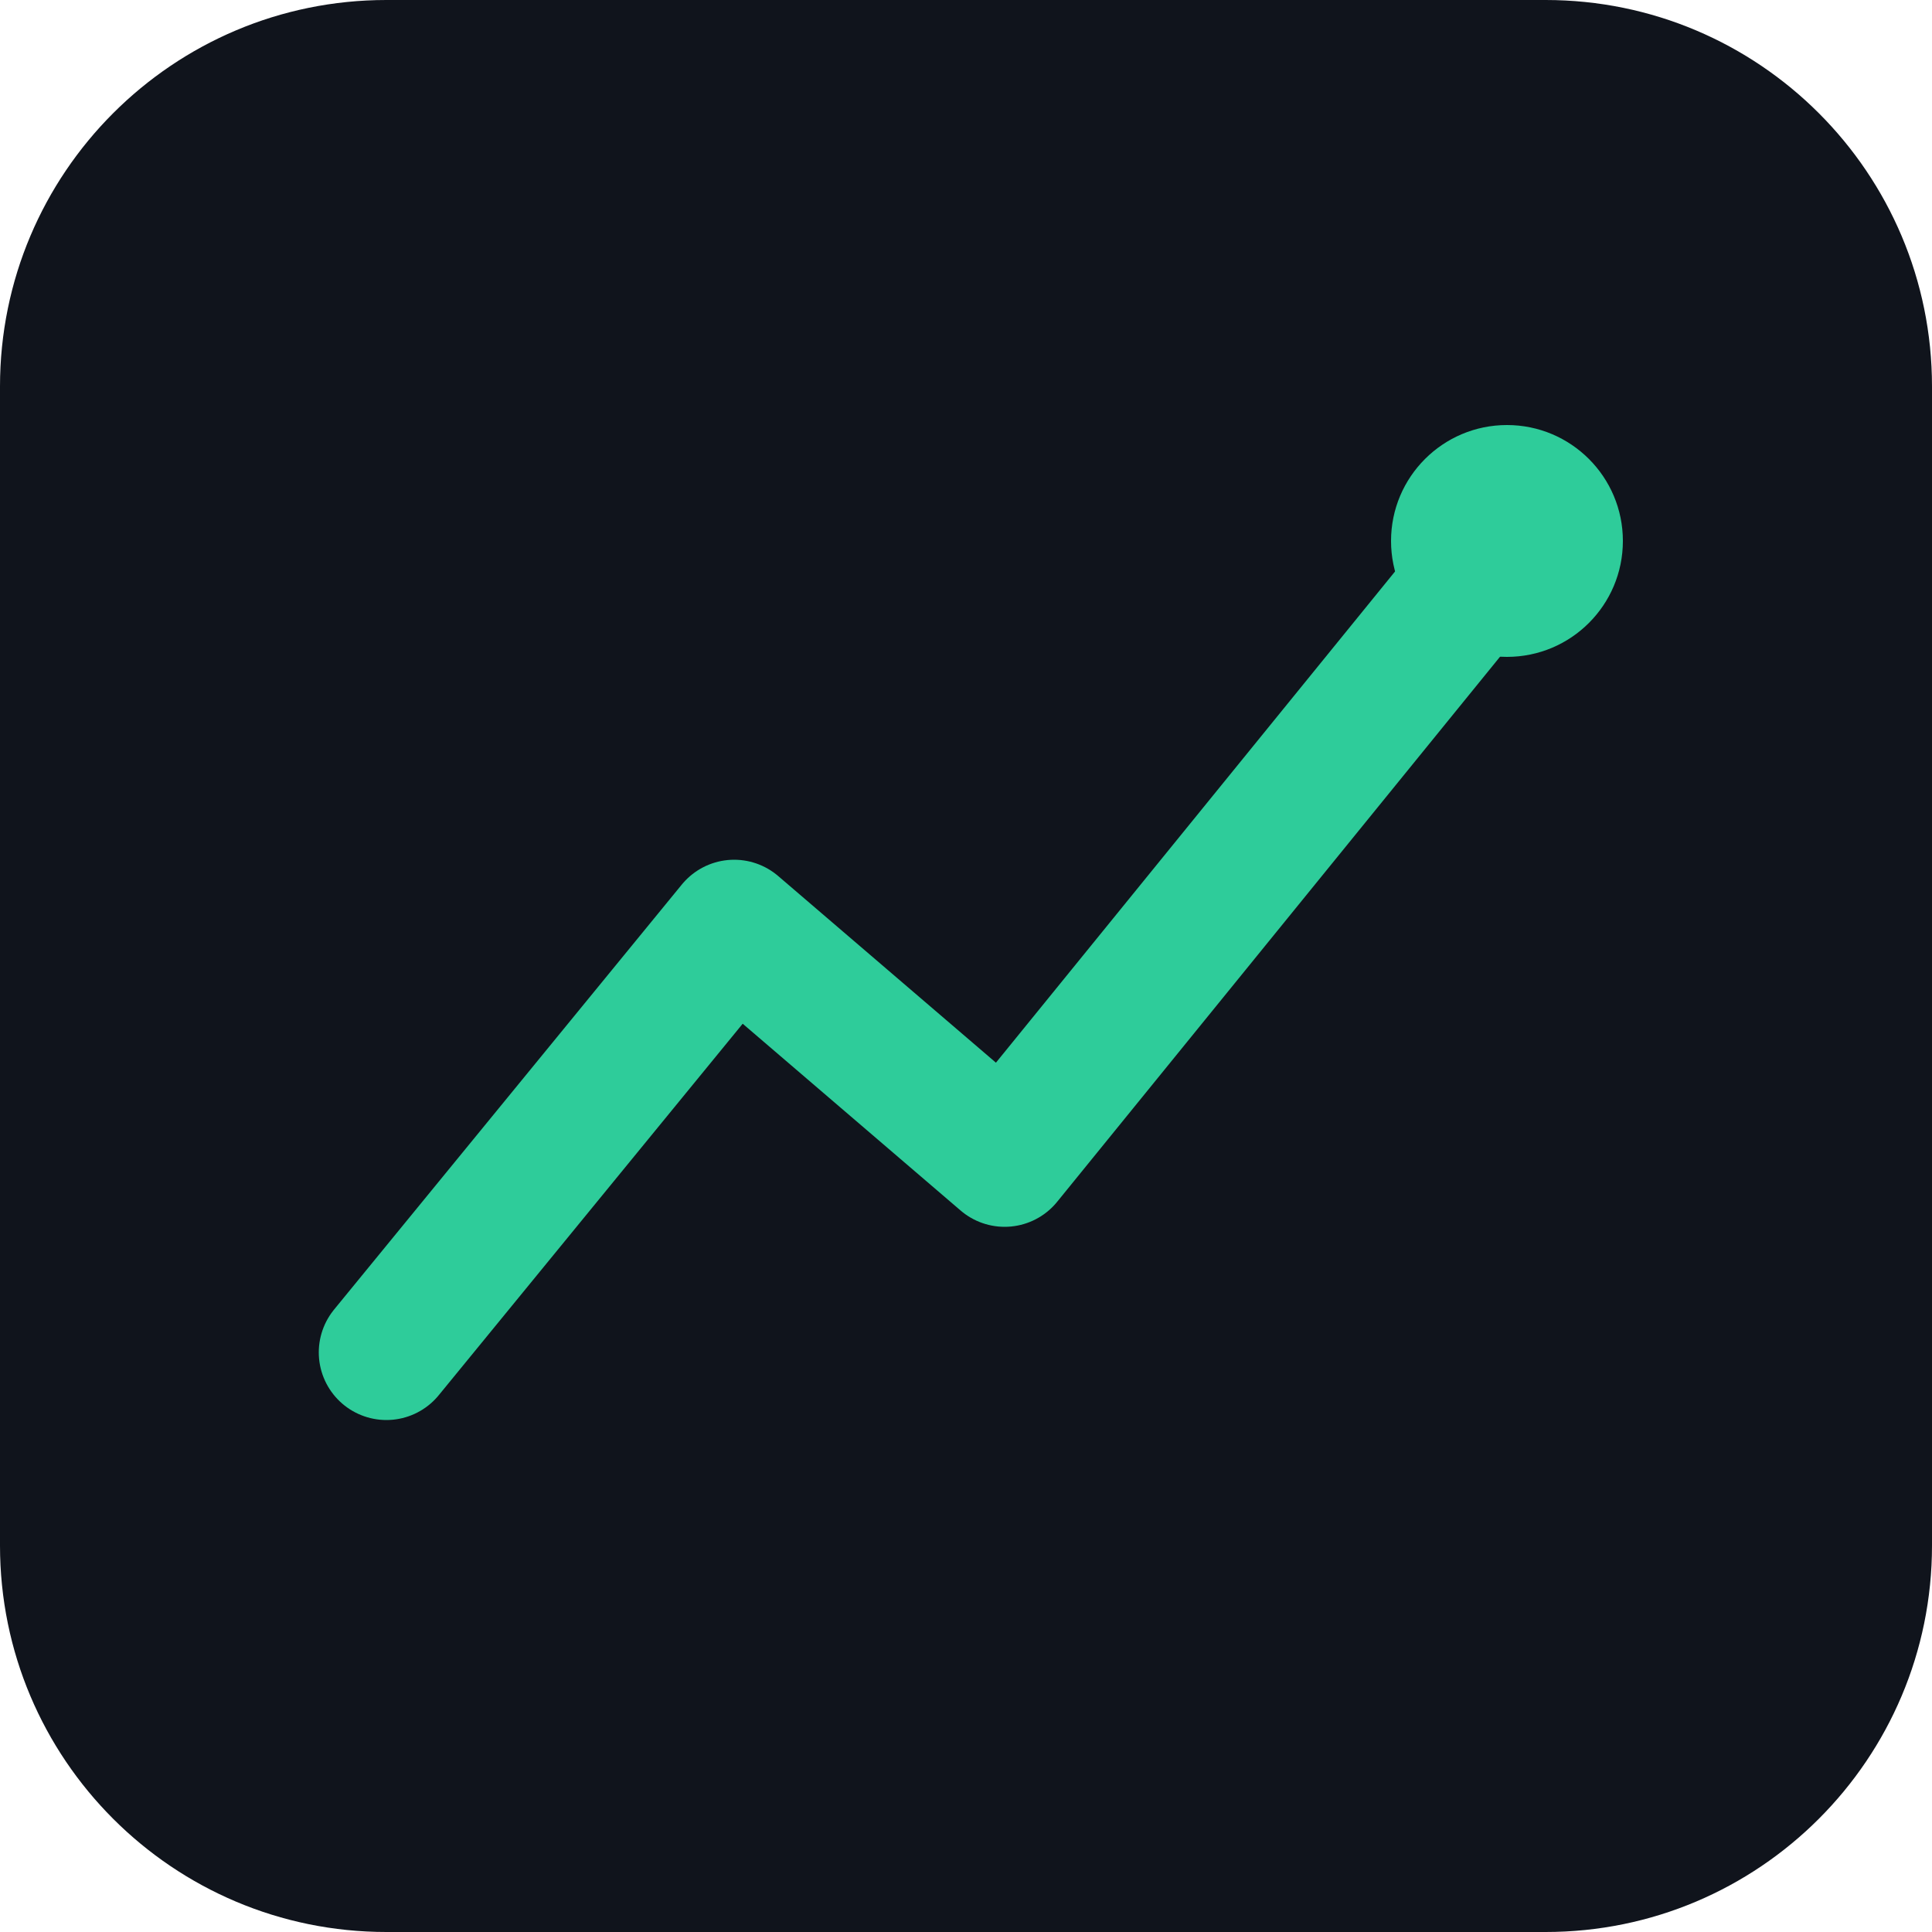
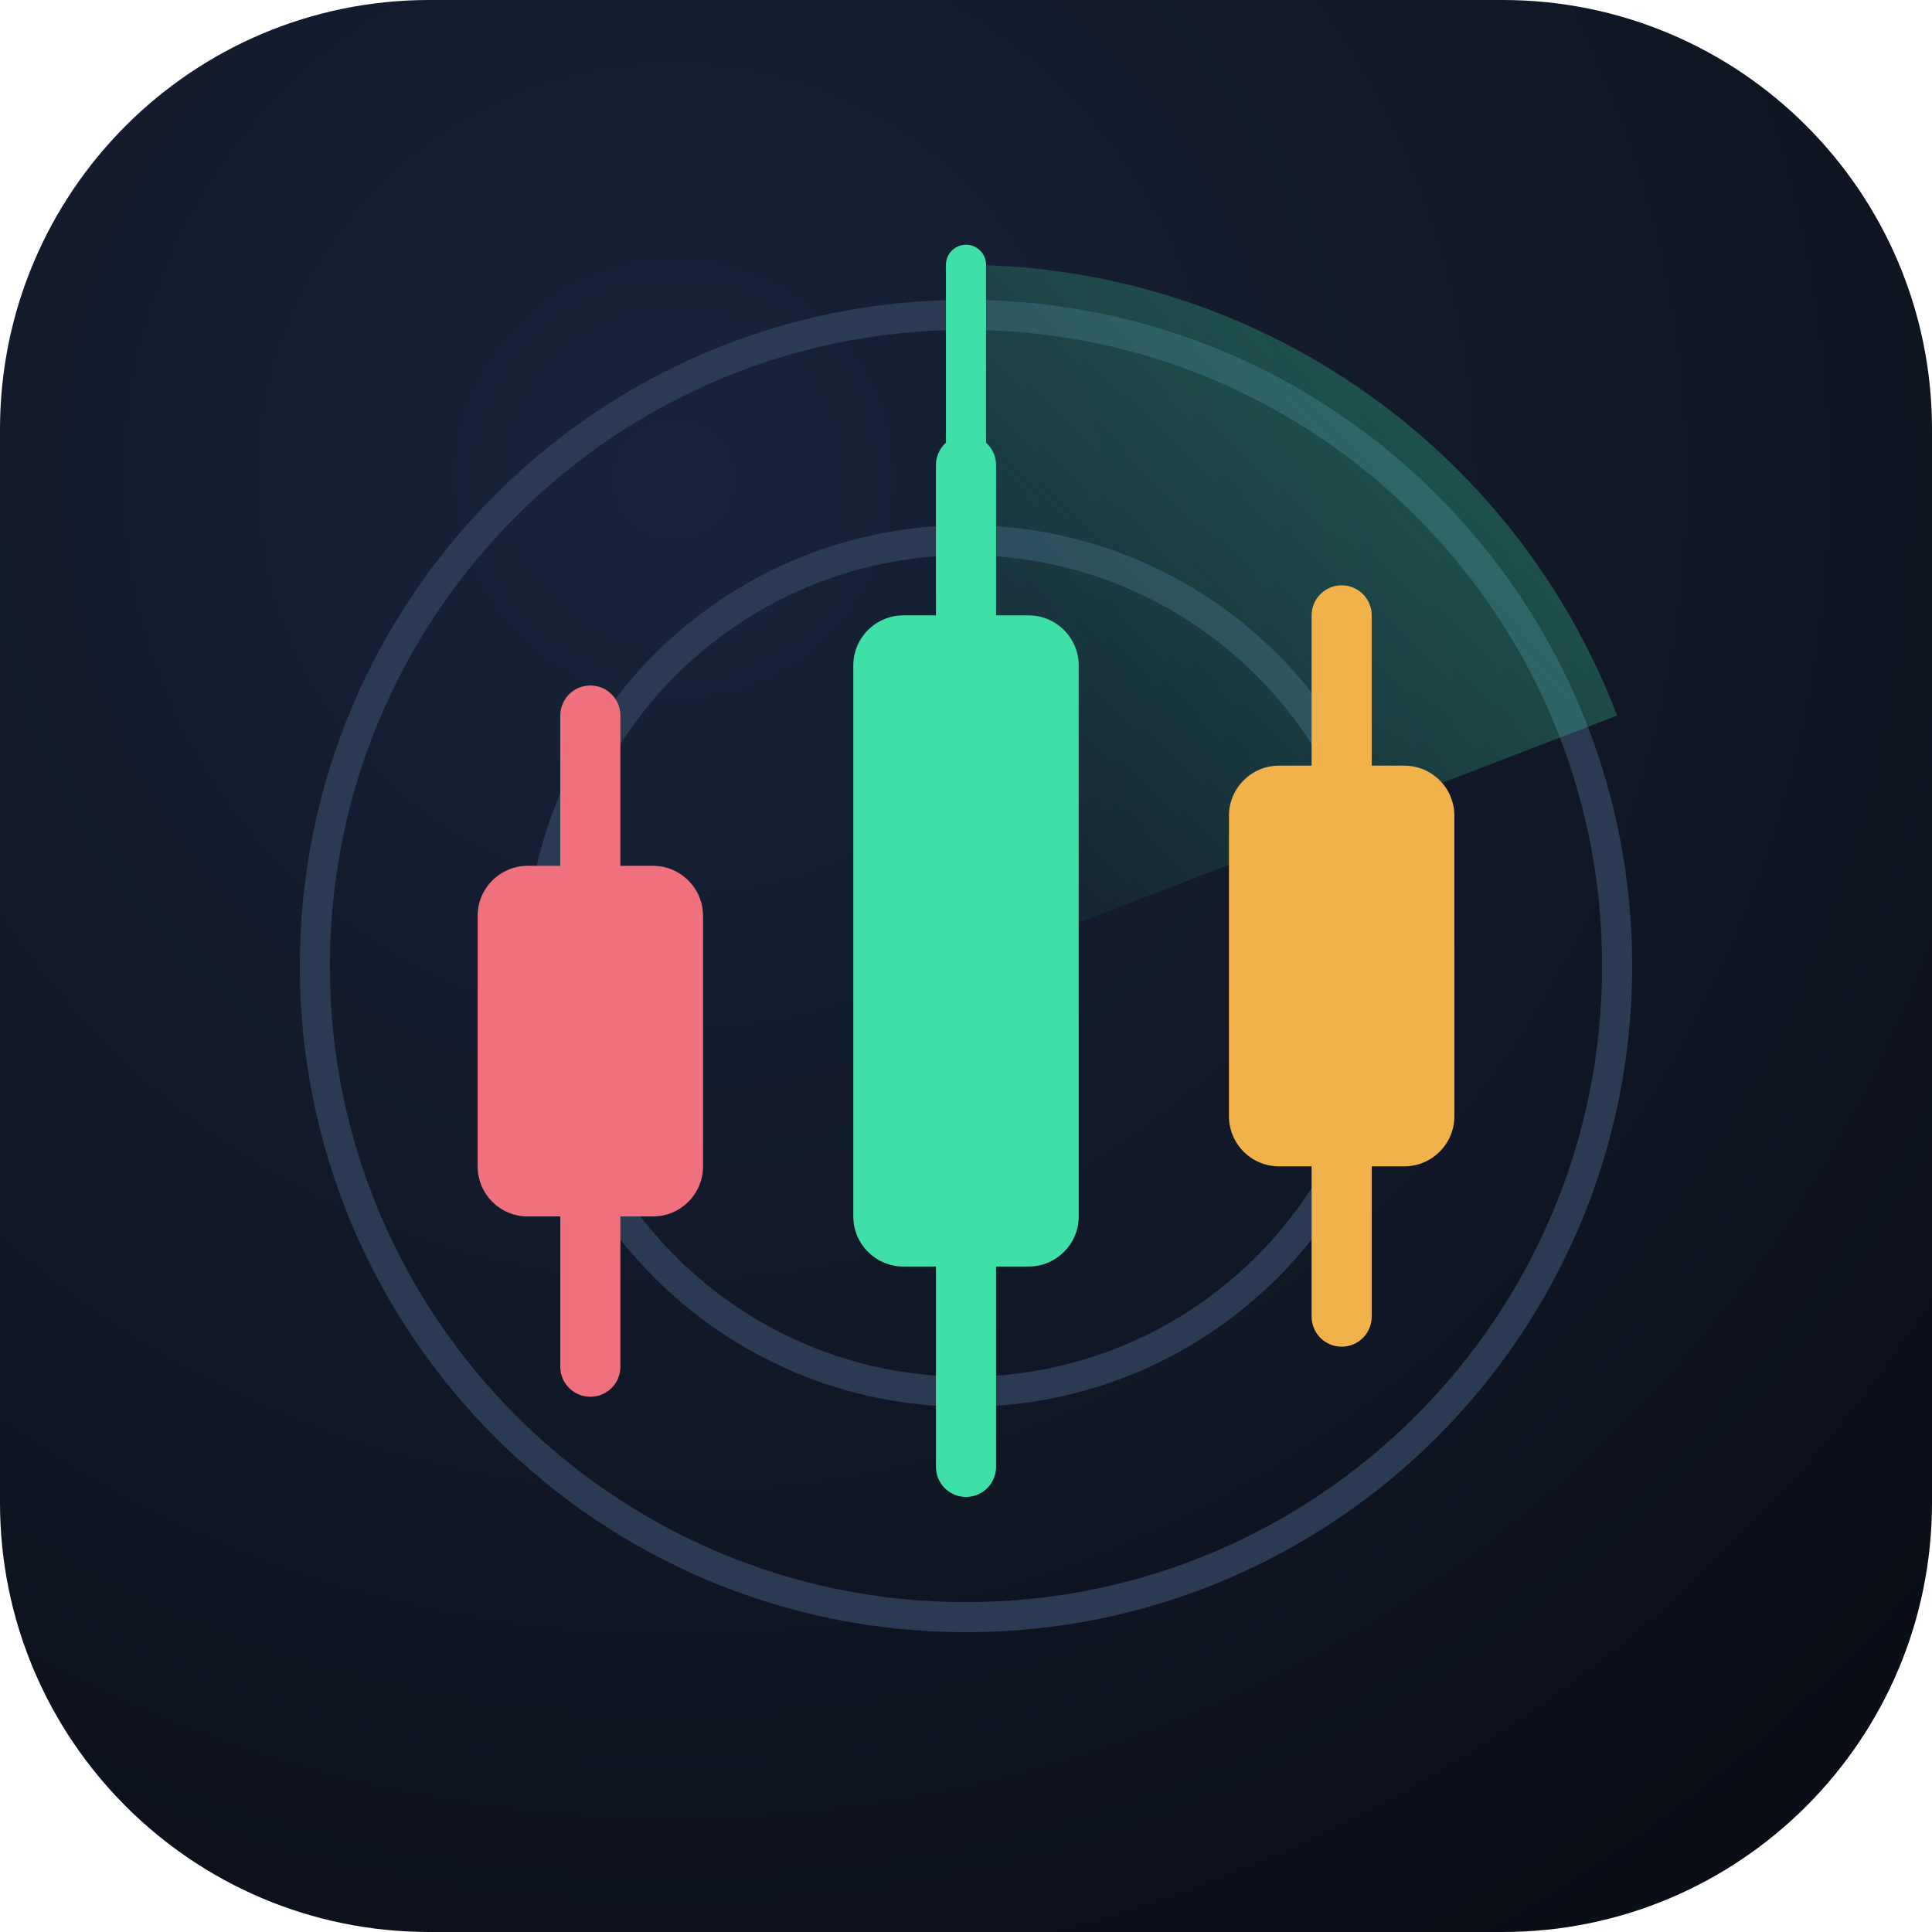
- <svg xmlns="http://www.w3.org/2000/svg" viewBox="0 0 100 100">
-   <rect width="100" height="100" rx="20" fill="#10141c" />
-   <path d="M20 70 L38 48 L52 60 L78 28" stroke="#2ecc9a" stroke-width="7" fill="none" stroke-linecap="round" stroke-linejoin="round" />
-   <circle cx="78" cy="28" r="6" fill="#2ecc9a" />
+ <svg xmlns="http://www.w3.org/2000/svg" viewBox="0 0 108 108">
+   <defs>
+     <radialGradient id="b" cx=".35" cy=".25" r="1">
+       <stop offset="0" stop-color="#18233a" />
+       <stop offset="1" stop-color="#080b12" />
+     </radialGradient>
+   </defs>
+   <rect width="108" height="108" rx="24" fill="url(#b)" />
+   <g transform="translate(54 54) scale(1.4) translate(-54 -54)">
+     <defs>
+       <linearGradient id="sw" x1="0" y1="1" x2="1" y2="0">
+         <stop offset="0" stop-color="#3ee0a8" stop-opacity="0" />
+         <stop offset="1" stop-color="#3ee0a8" stop-opacity=".38" />
+       </linearGradient>
+       <filter id="g">
+         <feGaussianBlur stdDeviation="1.6" />
+       </filter>
+     </defs>
+     <g fill="none" stroke="#2a3a52" stroke-width="1.2">
+       <circle cx="54" cy="54" r="26" />
+       <circle cx="54" cy="54" r="17" />
+     </g>
+     <path d="M54 54 L54 26 A28 28 0 0 1 80 44 Z" fill="url(#sw)" />
+     <line x1="54" y1="54" x2="54" y2="26" stroke="#3ee0a8" stroke-width="1.6" stroke-linecap="round" />
+     <g stroke-linecap="round">
+       <line x1="39" y1="44" x2="39" y2="70" stroke="#f0707e" stroke-width="2.4" />
+       <rect x="34.5" y="50" width="9" height="14" rx="2" fill="#f0707e" />
+       <line x1="54" y1="34" x2="54" y2="74" stroke="#3ee0a8" stroke-width="2.4" />
+       <rect x="49.5" y="40" width="9" height="26" rx="2" fill="#3ee0a8" />
+       <line x1="69" y1="40" x2="69" y2="68" stroke="#f2b24b" stroke-width="2.4" />
+       <rect x="64.5" y="46" width="9" height="16" rx="2" fill="#f2b24b" />
+     </g>
+   </g>
</svg>
